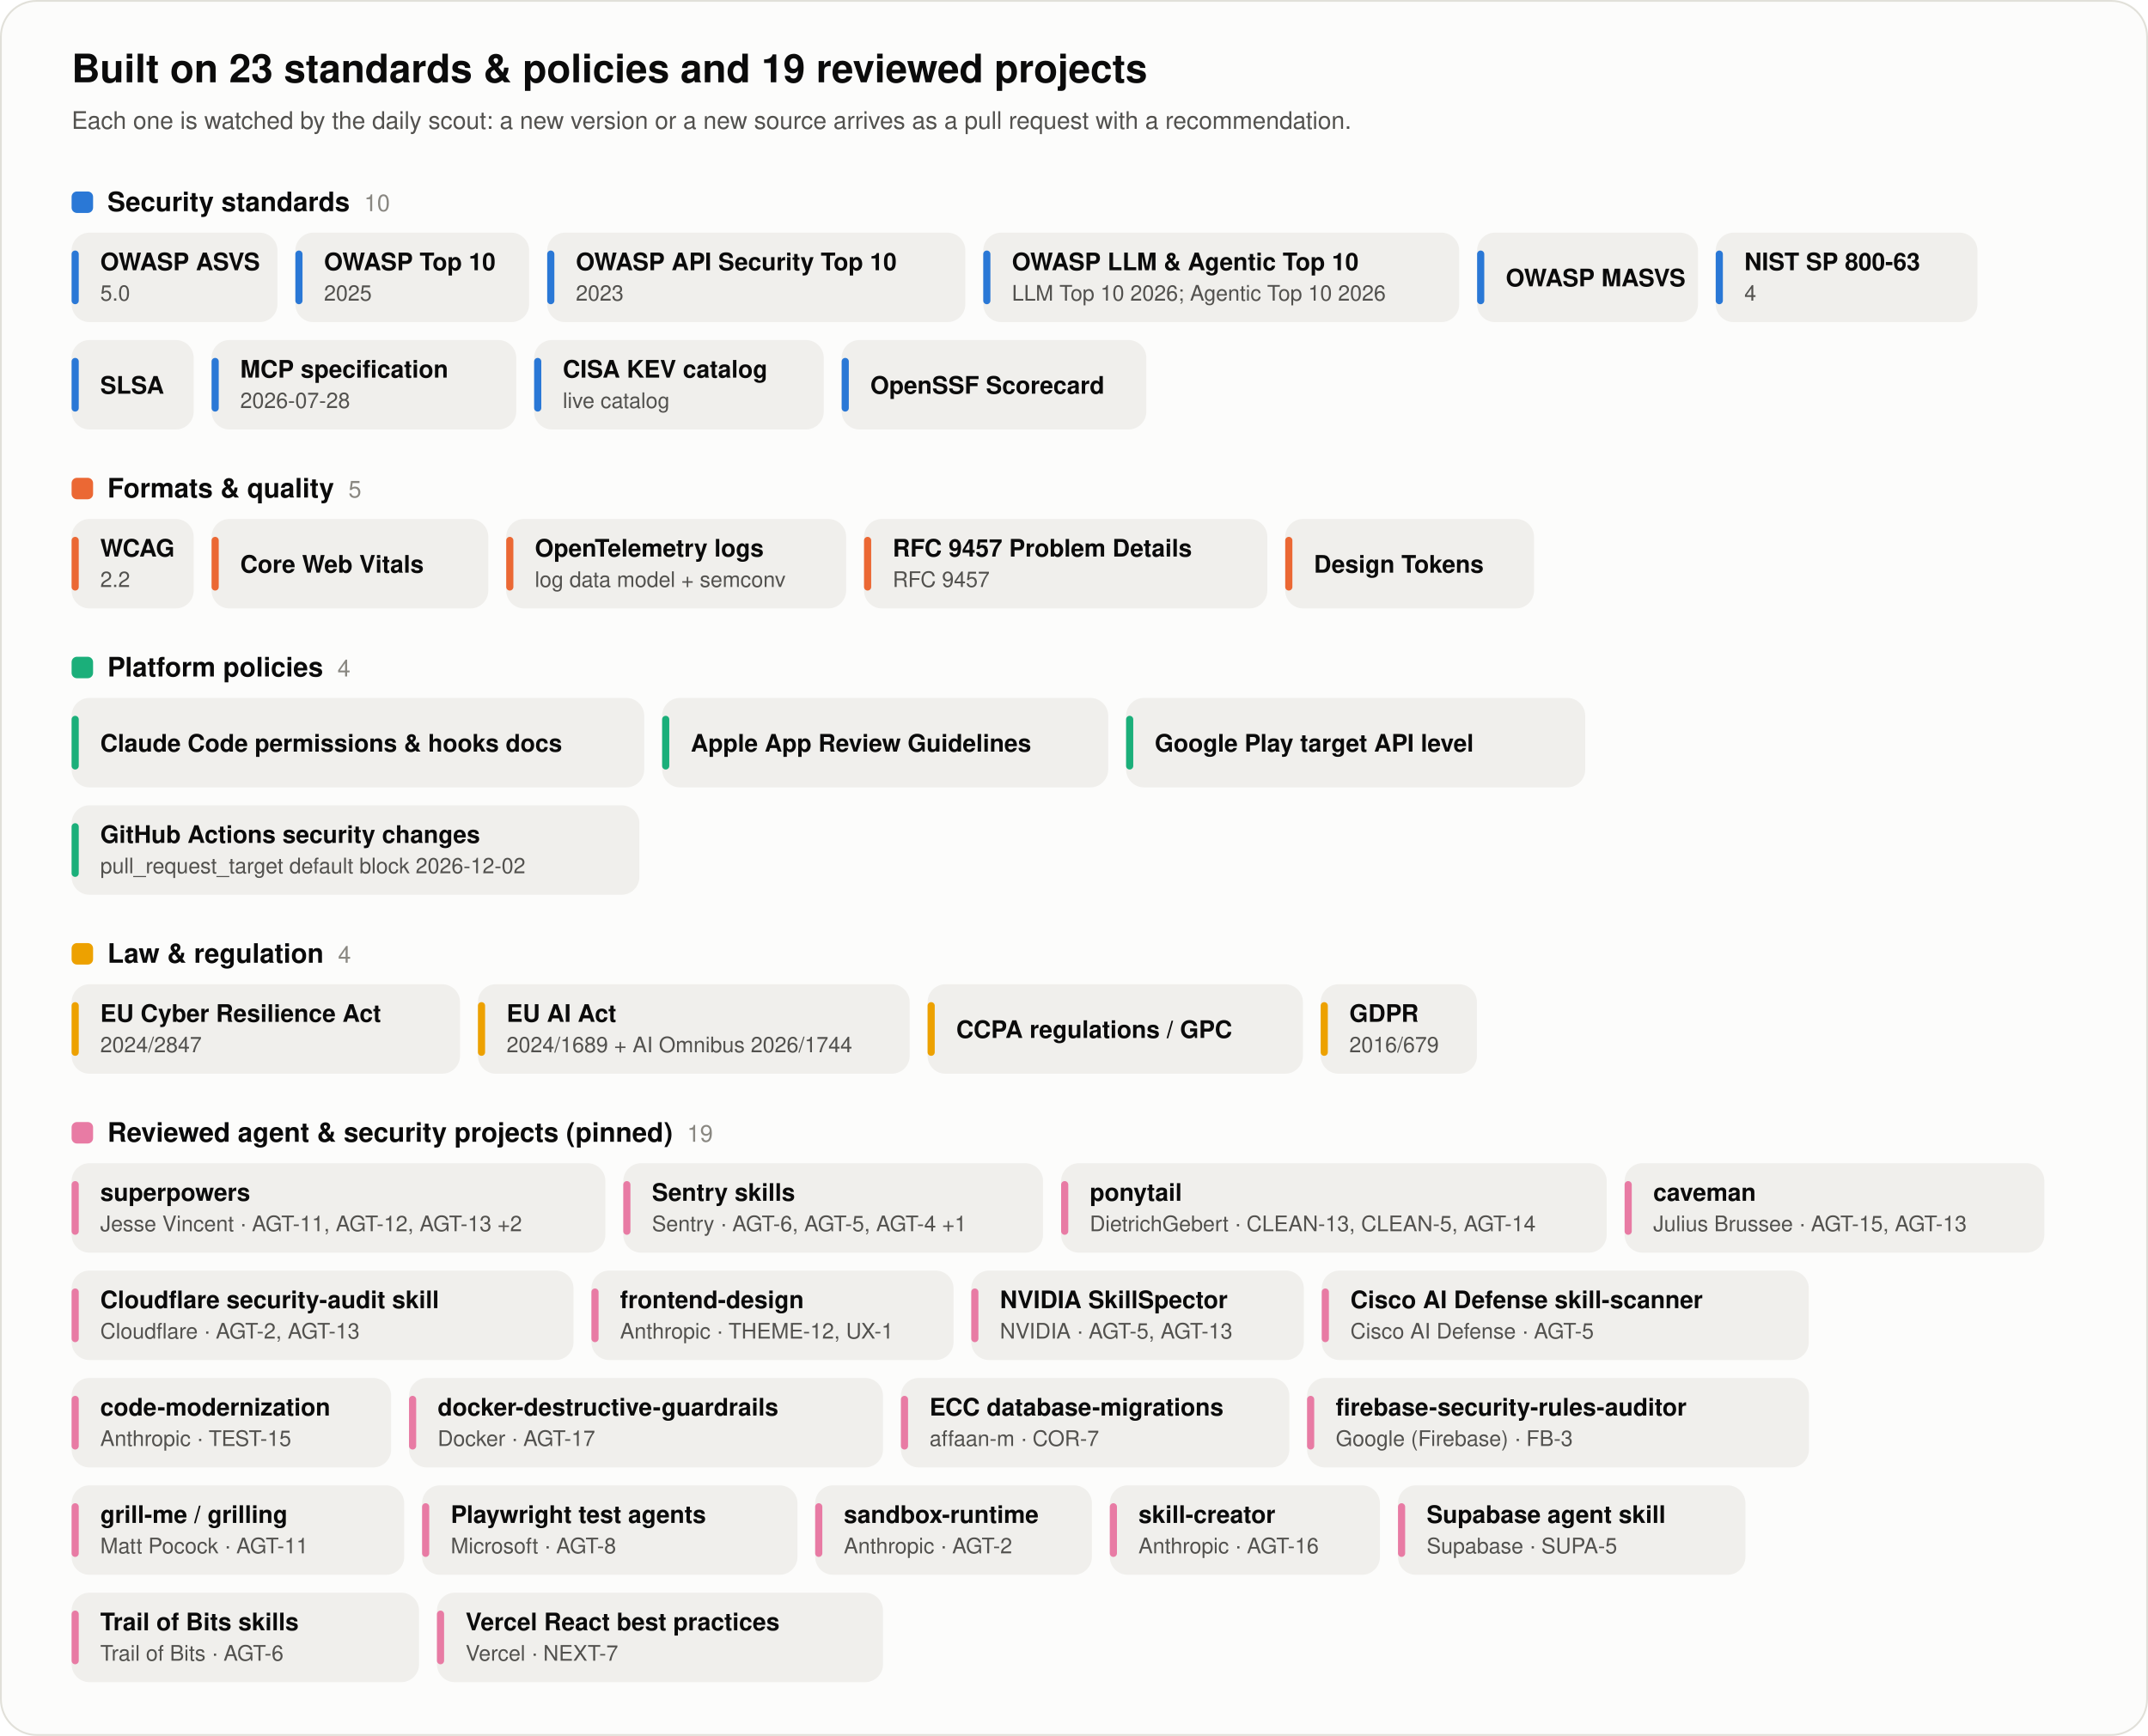
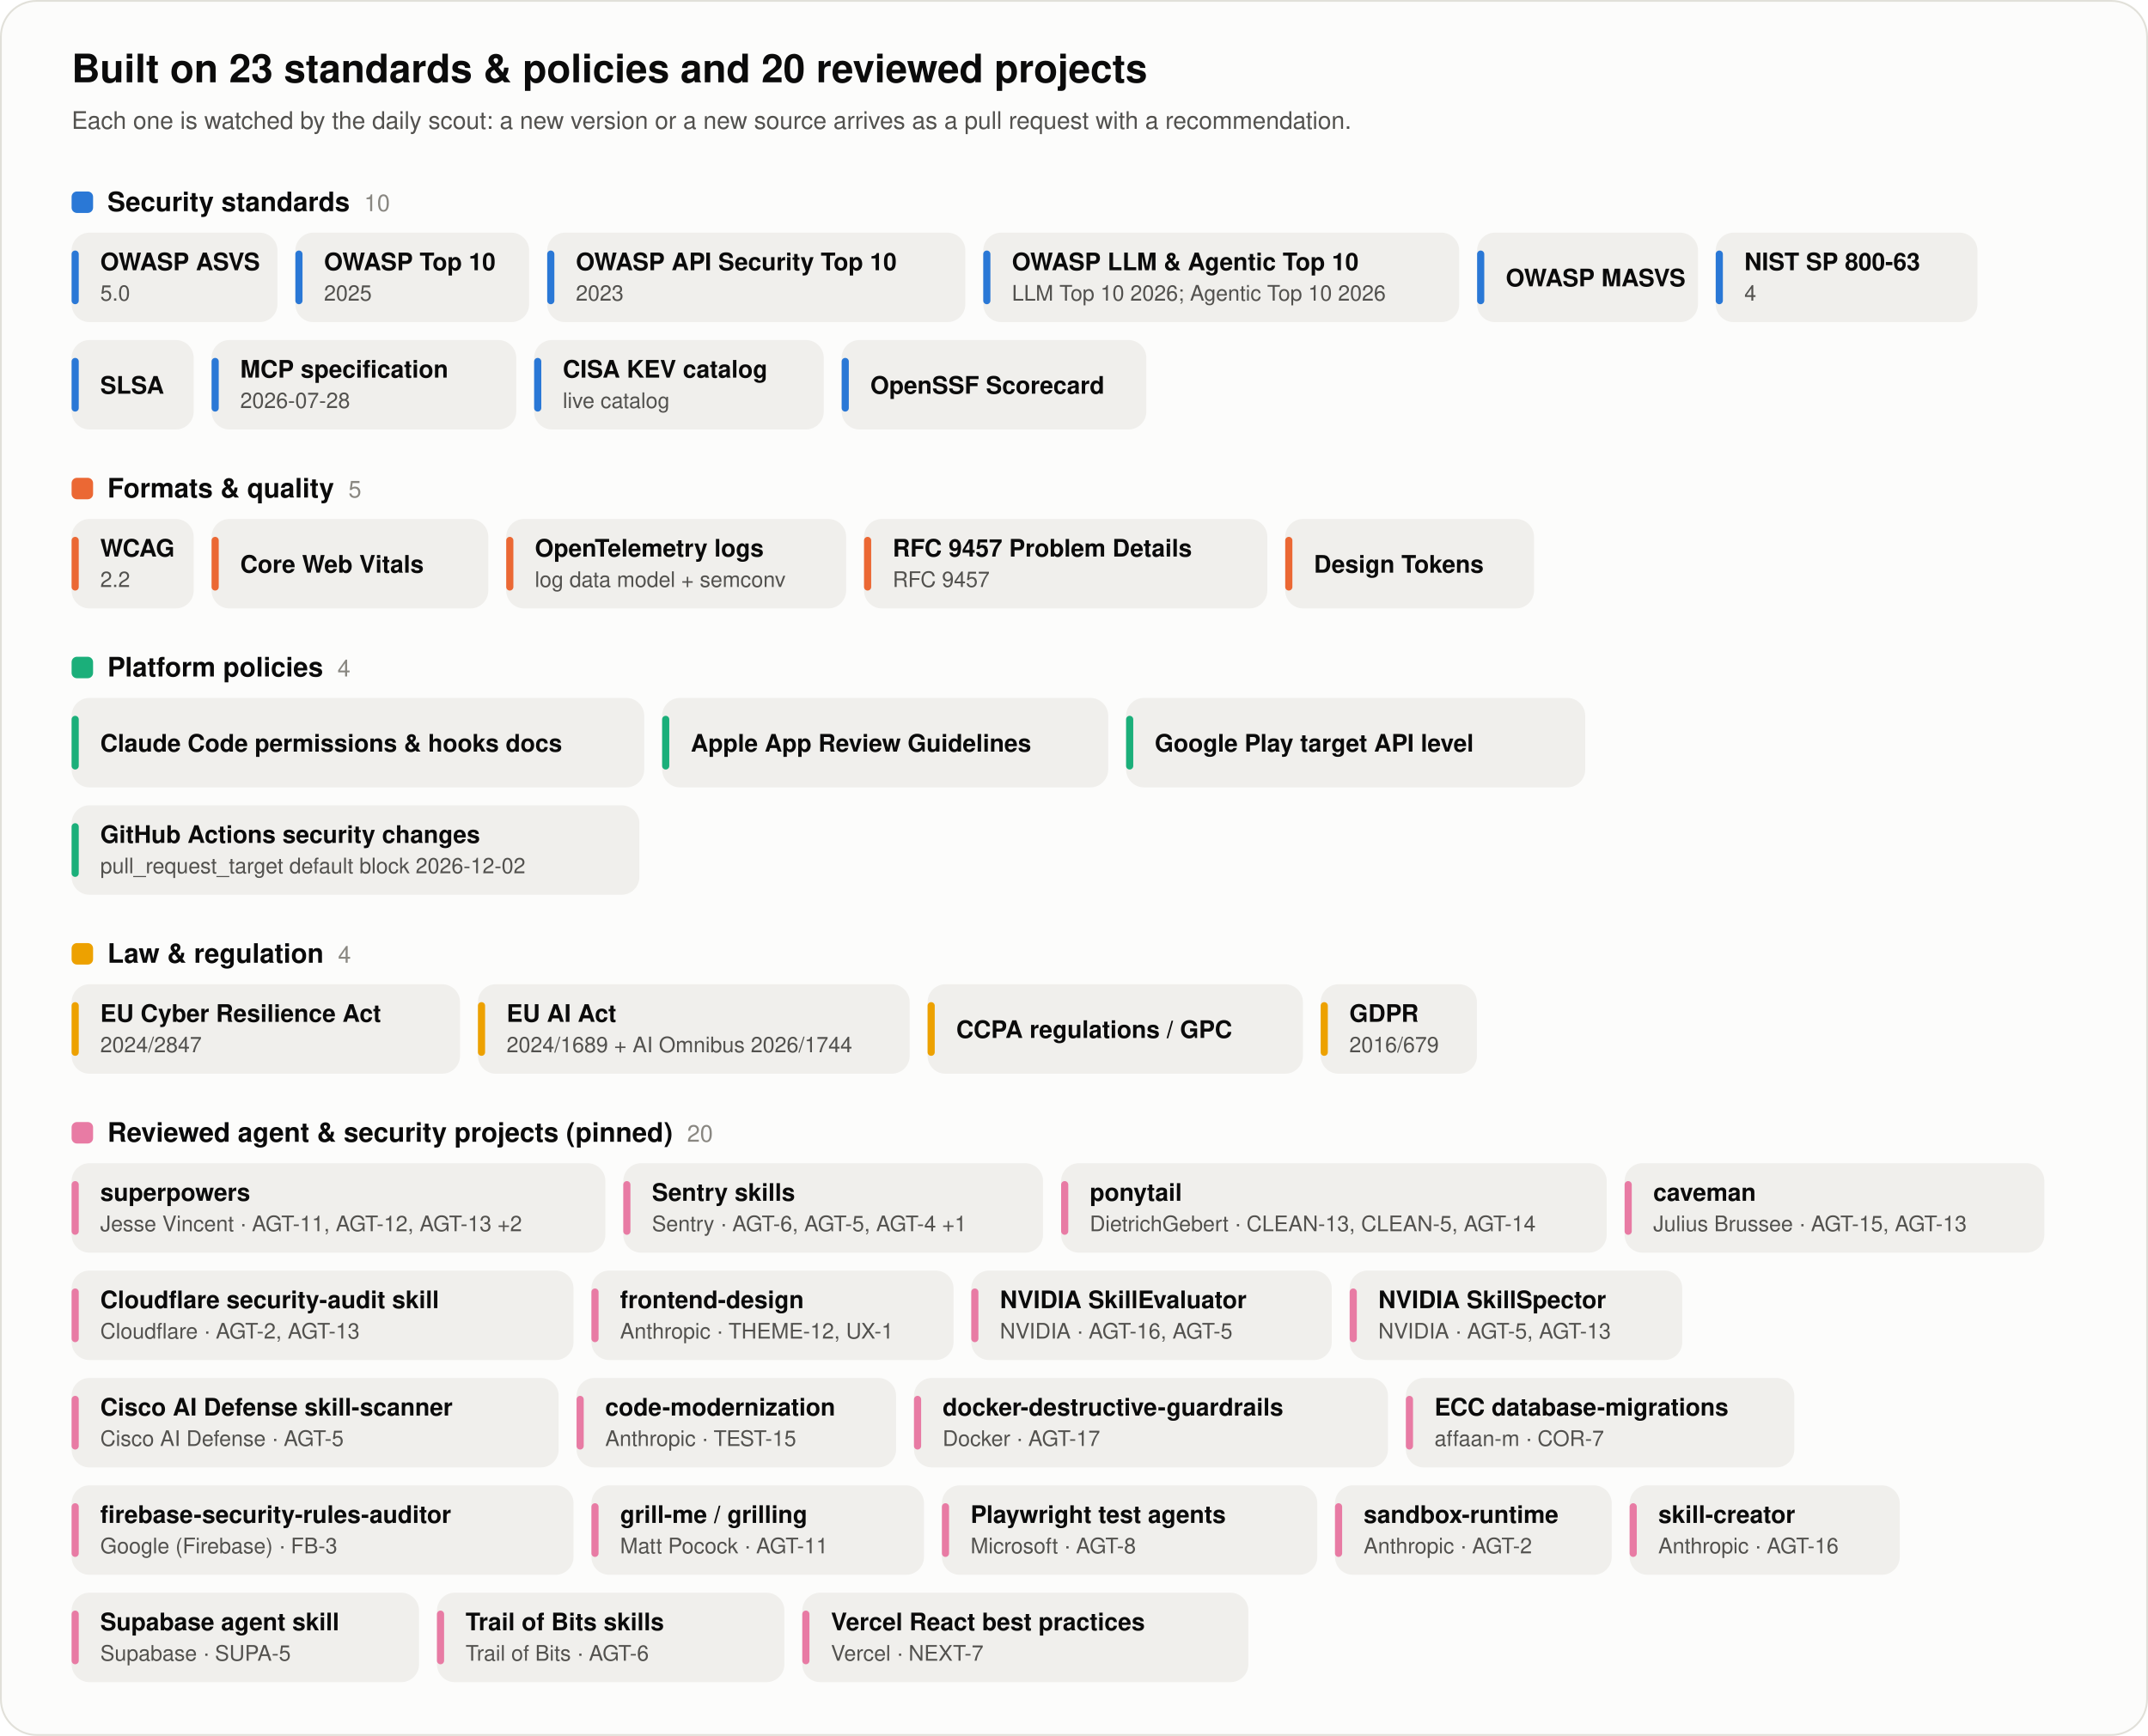
<svg xmlns="http://www.w3.org/2000/svg" width="1200" height="970" viewBox="0 0 1200 970" role="img" aria-labelledby="t d">
  <rect width="1200" height="970" rx="20" fill="#fcfcfb" />
  <rect x="0.5" y="0.5" width="1199" height="969" rx="20" fill="none" stroke="#e1e0d9" />
-   <text x="40" y="46" font-family="-apple-system, BlinkMacSystemFont, 'Segoe UI', Helvetica, Arial, sans-serif" font-size="22" font-weight="700" fill="#0b0b0b">Built on 23 standards &amp; policies and 19 reviewed projects</text>
+   <text x="40" y="46" font-family="-apple-system, BlinkMacSystemFont, 'Segoe UI', Helvetica, Arial, sans-serif" font-size="22" font-weight="700" fill="#0b0b0b">Built on 23 standards &amp; policies and 20 reviewed projects</text>
  <text x="40" y="72" font-family="-apple-system, BlinkMacSystemFont, 'Segoe UI', Helvetica, Arial, sans-serif" font-size="13.5" fill="#52514e">Each one is watched by the daily scout: a new version or a new source arrives as a pull request with a recommendation.</text>
  <g transform="translate(40,104)">
    <rect y="3" width="12" height="12" rx="3" fill="#2a78d6" />
    <text x="20" y="14" font-family="-apple-system, BlinkMacSystemFont, 'Segoe UI', Helvetica, Arial, sans-serif" font-size="15" font-weight="700" fill="#0b0b0b">Security standards<tspan dx="8" font-size="13" font-weight="400" fill="#898781">10</tspan>
    </text>
  </g>
  <g transform="translate(40.0,130)">
    <rect width="115.0" height="50" rx="10" fill="#f0efec" />
    <rect x="0" y="10" width="4" height="30" rx="2" fill="#2a78d6" />
    <text x="16" y="21" font-family="-apple-system, BlinkMacSystemFont, 'Segoe UI', Helvetica, Arial, sans-serif" font-size="13.5" font-weight="600" fill="#0b0b0b">OWASP ASVS</text>
    <text x="16" y="38" font-family="-apple-system, BlinkMacSystemFont, 'Segoe UI', Helvetica, Arial, sans-serif" font-size="12" fill="#52514e">5.0</text>
  </g>
  <g transform="translate(165.0,130)">
    <rect width="130.6" height="50" rx="10" fill="#f0efec" />
    <rect x="0" y="10" width="4" height="30" rx="2" fill="#2a78d6" />
    <text x="16" y="21" font-family="-apple-system, BlinkMacSystemFont, 'Segoe UI', Helvetica, Arial, sans-serif" font-size="13.5" font-weight="600" fill="#0b0b0b">OWASP Top 10</text>
    <text x="16" y="38" font-family="-apple-system, BlinkMacSystemFont, 'Segoe UI', Helvetica, Arial, sans-serif" font-size="12" fill="#52514e">2025</text>
  </g>
  <g transform="translate(305.7,130)">
    <rect width="233.6" height="50" rx="10" fill="#f0efec" />
    <rect x="0" y="10" width="4" height="30" rx="2" fill="#2a78d6" />
    <text x="16" y="21" font-family="-apple-system, BlinkMacSystemFont, 'Segoe UI', Helvetica, Arial, sans-serif" font-size="13.5" font-weight="600" fill="#0b0b0b">OWASP API Security Top 10</text>
    <text x="16" y="38" font-family="-apple-system, BlinkMacSystemFont, 'Segoe UI', Helvetica, Arial, sans-serif" font-size="12" fill="#52514e">2023</text>
  </g>
  <g transform="translate(549.3,130)">
    <rect width="265.9" height="50" rx="10" fill="#f0efec" />
    <rect x="0" y="10" width="4" height="30" rx="2" fill="#2a78d6" />
    <text x="16" y="21" font-family="-apple-system, BlinkMacSystemFont, 'Segoe UI', Helvetica, Arial, sans-serif" font-size="13.5" font-weight="600" fill="#0b0b0b">OWASP LLM &amp; Agentic Top 10</text>
    <text x="16" y="38" font-family="-apple-system, BlinkMacSystemFont, 'Segoe UI', Helvetica, Arial, sans-serif" font-size="12" fill="#52514e">LLM Top 10 2026; Agentic Top 10 2026</text>
  </g>
  <g transform="translate(825.2,130)">
    <rect width="123.4" height="50" rx="10" fill="#f0efec" />
    <rect x="0" y="10" width="4" height="30" rx="2" fill="#2a78d6" />
    <text x="16" y="30" font-family="-apple-system, BlinkMacSystemFont, 'Segoe UI', Helvetica, Arial, sans-serif" font-size="13.5" font-weight="600" fill="#0b0b0b">OWASP MASVS</text>
  </g>
  <g transform="translate(958.5,130)">
    <rect width="146.2" height="50" rx="10" fill="#f0efec" />
    <rect x="0" y="10" width="4" height="30" rx="2" fill="#2a78d6" />
    <text x="16" y="21" font-family="-apple-system, BlinkMacSystemFont, 'Segoe UI', Helvetica, Arial, sans-serif" font-size="13.5" font-weight="600" fill="#0b0b0b">NIST SP 800-63</text>
    <text x="16" y="38" font-family="-apple-system, BlinkMacSystemFont, 'Segoe UI', Helvetica, Arial, sans-serif" font-size="12" fill="#52514e">4</text>
  </g>
  <g transform="translate(40.0,190)">
    <rect width="68.2" height="50" rx="10" fill="#f0efec" />
    <rect x="0" y="10" width="4" height="30" rx="2" fill="#2a78d6" />
    <text x="16" y="30" font-family="-apple-system, BlinkMacSystemFont, 'Segoe UI', Helvetica, Arial, sans-serif" font-size="13.5" font-weight="600" fill="#0b0b0b">SLSA</text>
  </g>
  <g transform="translate(118.2,190)">
    <rect width="170.2" height="50" rx="10" fill="#f0efec" />
    <rect x="0" y="10" width="4" height="30" rx="2" fill="#2a78d6" />
    <text x="16" y="21" font-family="-apple-system, BlinkMacSystemFont, 'Segoe UI', Helvetica, Arial, sans-serif" font-size="13.5" font-weight="600" fill="#0b0b0b">MCP specification</text>
    <text x="16" y="38" font-family="-apple-system, BlinkMacSystemFont, 'Segoe UI', Helvetica, Arial, sans-serif" font-size="12" fill="#52514e">2026-07-28</text>
  </g>
  <g transform="translate(298.4,190)">
    <rect width="161.8" height="50" rx="10" fill="#f0efec" />
    <rect x="0" y="10" width="4" height="30" rx="2" fill="#2a78d6" />
    <text x="16" y="21" font-family="-apple-system, BlinkMacSystemFont, 'Segoe UI', Helvetica, Arial, sans-serif" font-size="13.5" font-weight="600" fill="#0b0b0b">CISA KEV catalog</text>
    <text x="16" y="38" font-family="-apple-system, BlinkMacSystemFont, 'Segoe UI', Helvetica, Arial, sans-serif" font-size="12" fill="#52514e">live catalog</text>
  </g>
  <g transform="translate(470.2,190)">
    <rect width="170.2" height="50" rx="10" fill="#f0efec" />
    <rect x="0" y="10" width="4" height="30" rx="2" fill="#2a78d6" />
    <text x="16" y="30" font-family="-apple-system, BlinkMacSystemFont, 'Segoe UI', Helvetica, Arial, sans-serif" font-size="13.5" font-weight="600" fill="#0b0b0b">OpenSSF Scorecard</text>
  </g>
  <g transform="translate(40,264)">
    <rect y="3" width="12" height="12" rx="3" fill="#eb6834" />
    <text x="20" y="14" font-family="-apple-system, BlinkMacSystemFont, 'Segoe UI', Helvetica, Arial, sans-serif" font-size="15" font-weight="700" fill="#0b0b0b">Formats &amp; quality<tspan dx="8" font-size="13" font-weight="400" fill="#898781">5</tspan>
    </text>
  </g>
  <g transform="translate(40.0,290)">
    <rect width="68.2" height="50" rx="10" fill="#f0efec" />
    <rect x="0" y="10" width="4" height="30" rx="2" fill="#eb6834" />
    <text x="16" y="21" font-family="-apple-system, BlinkMacSystemFont, 'Segoe UI', Helvetica, Arial, sans-serif" font-size="13.5" font-weight="600" fill="#0b0b0b">WCAG</text>
    <text x="16" y="38" font-family="-apple-system, BlinkMacSystemFont, 'Segoe UI', Helvetica, Arial, sans-serif" font-size="12" fill="#52514e">2.2</text>
  </g>
  <g transform="translate(118.2,290)">
    <rect width="154.6" height="50" rx="10" fill="#f0efec" />
    <rect x="0" y="10" width="4" height="30" rx="2" fill="#eb6834" />
    <text x="16" y="30" font-family="-apple-system, BlinkMacSystemFont, 'Segoe UI', Helvetica, Arial, sans-serif" font-size="13.5" font-weight="600" fill="#0b0b0b">Core Web Vitals</text>
  </g>
  <g transform="translate(282.8,290)">
    <rect width="189.9" height="50" rx="10" fill="#f0efec" />
    <rect x="0" y="10" width="4" height="30" rx="2" fill="#eb6834" />
    <text x="16" y="21" font-family="-apple-system, BlinkMacSystemFont, 'Segoe UI', Helvetica, Arial, sans-serif" font-size="13.5" font-weight="600" fill="#0b0b0b">OpenTelemetry logs</text>
    <text x="16" y="38" font-family="-apple-system, BlinkMacSystemFont, 'Segoe UI', Helvetica, Arial, sans-serif" font-size="12" fill="#52514e">log data model + semconv</text>
  </g>
  <g transform="translate(482.7,290)">
    <rect width="225.3" height="50" rx="10" fill="#f0efec" />
    <rect x="0" y="10" width="4" height="30" rx="2" fill="#eb6834" />
    <text x="16" y="21" font-family="-apple-system, BlinkMacSystemFont, 'Segoe UI', Helvetica, Arial, sans-serif" font-size="13.5" font-weight="600" fill="#0b0b0b">RFC 9457 Problem Details</text>
    <text x="16" y="38" font-family="-apple-system, BlinkMacSystemFont, 'Segoe UI', Helvetica, Arial, sans-serif" font-size="12" fill="#52514e">RFC 9457</text>
  </g>
  <g transform="translate(718.0,290)">
    <rect width="139.0" height="50" rx="10" fill="#f0efec" />
    <rect x="0" y="10" width="4" height="30" rx="2" fill="#eb6834" />
    <text x="16" y="30" font-family="-apple-system, BlinkMacSystemFont, 'Segoe UI', Helvetica, Arial, sans-serif" font-size="13.5" font-weight="600" fill="#0b0b0b">Design Tokens</text>
  </g>
  <g transform="translate(40,364)">
    <rect y="3" width="12" height="12" rx="3" fill="#1baf7a" />
    <text x="20" y="14" font-family="-apple-system, BlinkMacSystemFont, 'Segoe UI', Helvetica, Arial, sans-serif" font-size="15" font-weight="700" fill="#0b0b0b">Platform policies<tspan dx="8" font-size="13" font-weight="400" fill="#898781">4</tspan>
    </text>
  </g>
  <g transform="translate(40.0,390)">
    <rect width="319.9" height="50" rx="10" fill="#f0efec" />
    <rect x="0" y="10" width="4" height="30" rx="2" fill="#1baf7a" />
    <text x="16" y="30" font-family="-apple-system, BlinkMacSystemFont, 'Segoe UI', Helvetica, Arial, sans-serif" font-size="13.5" font-weight="600" fill="#0b0b0b">Claude Code permissions &amp; hooks docs</text>
  </g>
  <g transform="translate(369.9,390)">
    <rect width="249.2" height="50" rx="10" fill="#f0efec" />
    <rect x="0" y="10" width="4" height="30" rx="2" fill="#1baf7a" />
    <text x="16" y="30" font-family="-apple-system, BlinkMacSystemFont, 'Segoe UI', Helvetica, Arial, sans-serif" font-size="13.5" font-weight="600" fill="#0b0b0b">Apple App Review Guidelines</text>
  </g>
  <g transform="translate(629.1,390)">
    <rect width="256.5" height="50" rx="10" fill="#f0efec" />
    <rect x="0" y="10" width="4" height="30" rx="2" fill="#1baf7a" />
    <text x="16" y="30" font-family="-apple-system, BlinkMacSystemFont, 'Segoe UI', Helvetica, Arial, sans-serif" font-size="13.5" font-weight="600" fill="#0b0b0b">Google Play target API level</text>
  </g>
  <g transform="translate(40.0,450)">
    <rect width="317.2" height="50" rx="10" fill="#f0efec" />
    <rect x="0" y="10" width="4" height="30" rx="2" fill="#1baf7a" />
    <text x="16" y="21" font-family="-apple-system, BlinkMacSystemFont, 'Segoe UI', Helvetica, Arial, sans-serif" font-size="13.5" font-weight="600" fill="#0b0b0b">GitHub Actions security changes</text>
    <text x="16" y="38" font-family="-apple-system, BlinkMacSystemFont, 'Segoe UI', Helvetica, Arial, sans-serif" font-size="12" fill="#52514e">pull_request_target default block 2026-12-02</text>
  </g>
  <g transform="translate(40,524)">
    <rect y="3" width="12" height="12" rx="3" fill="#eda100" />
    <text x="20" y="14" font-family="-apple-system, BlinkMacSystemFont, 'Segoe UI', Helvetica, Arial, sans-serif" font-size="15" font-weight="700" fill="#0b0b0b">Law &amp; regulation<tspan dx="8" font-size="13" font-weight="400" fill="#898781">4</tspan>
    </text>
  </g>
  <g transform="translate(40.0,550)">
    <rect width="217.0" height="50" rx="10" fill="#f0efec" />
    <rect x="0" y="10" width="4" height="30" rx="2" fill="#eda100" />
    <text x="16" y="21" font-family="-apple-system, BlinkMacSystemFont, 'Segoe UI', Helvetica, Arial, sans-serif" font-size="13.5" font-weight="600" fill="#0b0b0b">EU Cyber Resilience Act</text>
    <text x="16" y="38" font-family="-apple-system, BlinkMacSystemFont, 'Segoe UI', Helvetica, Arial, sans-serif" font-size="12" fill="#52514e">2024/2847</text>
  </g>
  <g transform="translate(267.0,550)">
    <rect width="241.2" height="50" rx="10" fill="#f0efec" />
    <rect x="0" y="10" width="4" height="30" rx="2" fill="#eda100" />
    <text x="16" y="21" font-family="-apple-system, BlinkMacSystemFont, 'Segoe UI', Helvetica, Arial, sans-serif" font-size="13.5" font-weight="600" fill="#0b0b0b">EU AI Act</text>
    <text x="16" y="38" font-family="-apple-system, BlinkMacSystemFont, 'Segoe UI', Helvetica, Arial, sans-serif" font-size="12" fill="#52514e">2024/1689 + AI Omnibus 2026/1744</text>
  </g>
  <g transform="translate(518.2,550)">
    <rect width="209.7" height="50" rx="10" fill="#f0efec" />
    <rect x="0" y="10" width="4" height="30" rx="2" fill="#eda100" />
    <text x="16" y="30" font-family="-apple-system, BlinkMacSystemFont, 'Segoe UI', Helvetica, Arial, sans-serif" font-size="13.5" font-weight="600" fill="#0b0b0b">CCPA regulations / GPC</text>
  </g>
  <g transform="translate(737.8,550)">
    <rect width="87.3" height="50" rx="10" fill="#f0efec" />
    <rect x="0" y="10" width="4" height="30" rx="2" fill="#eda100" />
    <text x="16" y="21" font-family="-apple-system, BlinkMacSystemFont, 'Segoe UI', Helvetica, Arial, sans-serif" font-size="13.5" font-weight="600" fill="#0b0b0b">GDPR</text>
    <text x="16" y="38" font-family="-apple-system, BlinkMacSystemFont, 'Segoe UI', Helvetica, Arial, sans-serif" font-size="12" fill="#52514e">2016/679</text>
  </g>
  <g transform="translate(40,624)">
    <rect y="3" width="12" height="12" rx="3" fill="#e87ba4" />
-     <text x="20" y="14" font-family="-apple-system, BlinkMacSystemFont, 'Segoe UI', Helvetica, Arial, sans-serif" font-size="15" font-weight="700" fill="#0b0b0b">Reviewed agent &amp; security projects (pinned)<tspan dx="8" font-size="13" font-weight="400" fill="#898781">19</tspan>
+     <text x="20" y="14" font-family="-apple-system, BlinkMacSystemFont, 'Segoe UI', Helvetica, Arial, sans-serif" font-size="15" font-weight="700" fill="#0b0b0b">Reviewed agent &amp; security projects (pinned)<tspan dx="8" font-size="13" font-weight="400" fill="#898781">20</tspan>
    </text>
  </g>
  <g transform="translate(40.0,650)">
    <rect width="298.2" height="50" rx="10" fill="#f0efec" />
    <rect x="0" y="10" width="4" height="30" rx="2" fill="#e87ba4" />
    <text x="16" y="21" font-family="-apple-system, BlinkMacSystemFont, 'Segoe UI', Helvetica, Arial, sans-serif" font-size="13.5" font-weight="600" fill="#0b0b0b">superpowers</text>
    <text x="16" y="38" font-family="-apple-system, BlinkMacSystemFont, 'Segoe UI', Helvetica, Arial, sans-serif" font-size="12" fill="#52514e">Jesse Vincent · AGT-11, AGT-12, AGT-13 +2</text>
  </g>
  <g transform="translate(348.2,650)">
    <rect width="234.5" height="50" rx="10" fill="#f0efec" />
    <rect x="0" y="10" width="4" height="30" rx="2" fill="#e87ba4" />
    <text x="16" y="21" font-family="-apple-system, BlinkMacSystemFont, 'Segoe UI', Helvetica, Arial, sans-serif" font-size="13.5" font-weight="600" fill="#0b0b0b">Sentry skills</text>
    <text x="16" y="38" font-family="-apple-system, BlinkMacSystemFont, 'Segoe UI', Helvetica, Arial, sans-serif" font-size="12" fill="#52514e">Sentry · AGT-6, AGT-5, AGT-4 +1</text>
  </g>
  <g transform="translate(592.8,650)">
    <rect width="304.8" height="50" rx="10" fill="#f0efec" />
    <rect x="0" y="10" width="4" height="30" rx="2" fill="#e87ba4" />
    <text x="16" y="21" font-family="-apple-system, BlinkMacSystemFont, 'Segoe UI', Helvetica, Arial, sans-serif" font-size="13.5" font-weight="600" fill="#0b0b0b">ponytail</text>
    <text x="16" y="38" font-family="-apple-system, BlinkMacSystemFont, 'Segoe UI', Helvetica, Arial, sans-serif" font-size="12" fill="#52514e">DietrichGebert · CLEAN-13, CLEAN-5, AGT-14</text>
  </g>
  <g transform="translate(907.6,650)">
    <rect width="234.5" height="50" rx="10" fill="#f0efec" />
    <rect x="0" y="10" width="4" height="30" rx="2" fill="#e87ba4" />
    <text x="16" y="21" font-family="-apple-system, BlinkMacSystemFont, 'Segoe UI', Helvetica, Arial, sans-serif" font-size="13.5" font-weight="600" fill="#0b0b0b">caveman</text>
    <text x="16" y="38" font-family="-apple-system, BlinkMacSystemFont, 'Segoe UI', Helvetica, Arial, sans-serif" font-size="12" fill="#52514e">Julius Brussee · AGT-15, AGT-13</text>
  </g>
  <g transform="translate(40.0,710)">
    <rect width="280.4" height="50" rx="10" fill="#f0efec" />
    <rect x="0" y="10" width="4" height="30" rx="2" fill="#e87ba4" />
    <text x="16" y="21" font-family="-apple-system, BlinkMacSystemFont, 'Segoe UI', Helvetica, Arial, sans-serif" font-size="13.5" font-weight="600" fill="#0b0b0b">Cloudflare security-audit skill</text>
    <text x="16" y="38" font-family="-apple-system, BlinkMacSystemFont, 'Segoe UI', Helvetica, Arial, sans-serif" font-size="12" fill="#52514e">Cloudflare · AGT-2, AGT-13</text>
  </g>
  <g transform="translate(330.4,710)">
    <rect width="202.3" height="50" rx="10" fill="#f0efec" />
    <rect x="0" y="10" width="4" height="30" rx="2" fill="#e87ba4" />
    <text x="16" y="21" font-family="-apple-system, BlinkMacSystemFont, 'Segoe UI', Helvetica, Arial, sans-serif" font-size="13.5" font-weight="600" fill="#0b0b0b">frontend-design</text>
    <text x="16" y="38" font-family="-apple-system, BlinkMacSystemFont, 'Segoe UI', Helvetica, Arial, sans-serif" font-size="12" fill="#52514e">Anthropic · THEME-12, UX-1</text>
  </g>
  <g transform="translate(542.6,710)">
+     <rect width="201.4" height="50" rx="10" fill="#f0efec" />
+     <rect x="0" y="10" width="4" height="30" rx="2" fill="#e87ba4" />
+     <text x="16" y="21" font-family="-apple-system, BlinkMacSystemFont, 'Segoe UI', Helvetica, Arial, sans-serif" font-size="13.5" font-weight="600" fill="#0b0b0b">NVIDIA SkillEvaluator</text>
+     <text x="16" y="38" font-family="-apple-system, BlinkMacSystemFont, 'Segoe UI', Helvetica, Arial, sans-serif" font-size="12" fill="#52514e">NVIDIA · AGT-16, AGT-5</text>
+   </g>
+   <g transform="translate(754.0,710)">
    <rect width="185.8" height="50" rx="10" fill="#f0efec" />
    <rect x="0" y="10" width="4" height="30" rx="2" fill="#e87ba4" />
    <text x="16" y="21" font-family="-apple-system, BlinkMacSystemFont, 'Segoe UI', Helvetica, Arial, sans-serif" font-size="13.5" font-weight="600" fill="#0b0b0b">NVIDIA SkillSpector</text>
    <text x="16" y="38" font-family="-apple-system, BlinkMacSystemFont, 'Segoe UI', Helvetica, Arial, sans-serif" font-size="12" fill="#52514e">NVIDIA · AGT-5, AGT-13</text>
  </g>
-   <g transform="translate(738.4,710)">
+   <g transform="translate(40.0,770)">
    <rect width="272.1" height="50" rx="10" fill="#f0efec" />
    <rect x="0" y="10" width="4" height="30" rx="2" fill="#e87ba4" />
    <text x="16" y="21" font-family="-apple-system, BlinkMacSystemFont, 'Segoe UI', Helvetica, Arial, sans-serif" font-size="13.5" font-weight="600" fill="#0b0b0b">Cisco AI Defense skill-scanner</text>
    <text x="16" y="38" font-family="-apple-system, BlinkMacSystemFont, 'Segoe UI', Helvetica, Arial, sans-serif" font-size="12" fill="#52514e">Cisco AI Defense · AGT-5</text>
  </g>
-   <g transform="translate(40.0,770)">
+   <g transform="translate(322.1,770)">
    <rect width="178.5" height="50" rx="10" fill="#f0efec" />
    <rect x="0" y="10" width="4" height="30" rx="2" fill="#e87ba4" />
    <text x="16" y="21" font-family="-apple-system, BlinkMacSystemFont, 'Segoe UI', Helvetica, Arial, sans-serif" font-size="13.5" font-weight="600" fill="#0b0b0b">code-modernization</text>
    <text x="16" y="38" font-family="-apple-system, BlinkMacSystemFont, 'Segoe UI', Helvetica, Arial, sans-serif" font-size="12" fill="#52514e">Anthropic · TEST-15</text>
  </g>
-   <g transform="translate(228.5,770)">
+   <g transform="translate(510.6,770)">
    <rect width="264.8" height="50" rx="10" fill="#f0efec" />
    <rect x="0" y="10" width="4" height="30" rx="2" fill="#e87ba4" />
    <text x="16" y="21" font-family="-apple-system, BlinkMacSystemFont, 'Segoe UI', Helvetica, Arial, sans-serif" font-size="13.5" font-weight="600" fill="#0b0b0b">docker-destructive-guardrails</text>
    <text x="16" y="38" font-family="-apple-system, BlinkMacSystemFont, 'Segoe UI', Helvetica, Arial, sans-serif" font-size="12" fill="#52514e">Docker · AGT-17</text>
  </g>
-   <g transform="translate(503.3,770)">
+   <g transform="translate(785.4,770)">
    <rect width="217.0" height="50" rx="10" fill="#f0efec" />
    <rect x="0" y="10" width="4" height="30" rx="2" fill="#e87ba4" />
    <text x="16" y="21" font-family="-apple-system, BlinkMacSystemFont, 'Segoe UI', Helvetica, Arial, sans-serif" font-size="13.5" font-weight="600" fill="#0b0b0b">ECC database-migrations</text>
    <text x="16" y="38" font-family="-apple-system, BlinkMacSystemFont, 'Segoe UI', Helvetica, Arial, sans-serif" font-size="12" fill="#52514e">affaan-m · COR-7</text>
  </g>
-   <g transform="translate(730.2,770)">
+   <g transform="translate(40.0,830)">
    <rect width="280.4" height="50" rx="10" fill="#f0efec" />
    <rect x="0" y="10" width="4" height="30" rx="2" fill="#e87ba4" />
    <text x="16" y="21" font-family="-apple-system, BlinkMacSystemFont, 'Segoe UI', Helvetica, Arial, sans-serif" font-size="13.5" font-weight="600" fill="#0b0b0b">firebase-security-rules-auditor</text>
    <text x="16" y="38" font-family="-apple-system, BlinkMacSystemFont, 'Segoe UI', Helvetica, Arial, sans-serif" font-size="12" fill="#52514e">Google (Firebase) · FB-3</text>
  </g>
-   <g transform="translate(40.0,830)">
+   <g transform="translate(330.4,830)">
    <rect width="185.8" height="50" rx="10" fill="#f0efec" />
    <rect x="0" y="10" width="4" height="30" rx="2" fill="#e87ba4" />
    <text x="16" y="21" font-family="-apple-system, BlinkMacSystemFont, 'Segoe UI', Helvetica, Arial, sans-serif" font-size="13.5" font-weight="600" fill="#0b0b0b">grill-me / grilling</text>
    <text x="16" y="38" font-family="-apple-system, BlinkMacSystemFont, 'Segoe UI', Helvetica, Arial, sans-serif" font-size="12" fill="#52514e">Matt Pocock · AGT-11</text>
  </g>
-   <g transform="translate(235.8,830)">
+   <g transform="translate(526.2,830)">
    <rect width="209.7" height="50" rx="10" fill="#f0efec" />
    <rect x="0" y="10" width="4" height="30" rx="2" fill="#e87ba4" />
    <text x="16" y="21" font-family="-apple-system, BlinkMacSystemFont, 'Segoe UI', Helvetica, Arial, sans-serif" font-size="13.5" font-weight="600" fill="#0b0b0b">Playwright test agents</text>
    <text x="16" y="38" font-family="-apple-system, BlinkMacSystemFont, 'Segoe UI', Helvetica, Arial, sans-serif" font-size="12" fill="#52514e">Microsoft · AGT-8</text>
  </g>
-   <g transform="translate(455.4,830)">
+   <g transform="translate(745.8,830)">
    <rect width="154.6" height="50" rx="10" fill="#f0efec" />
    <rect x="0" y="10" width="4" height="30" rx="2" fill="#e87ba4" />
    <text x="16" y="21" font-family="-apple-system, BlinkMacSystemFont, 'Segoe UI', Helvetica, Arial, sans-serif" font-size="13.5" font-weight="600" fill="#0b0b0b">sandbox-runtime</text>
    <text x="16" y="38" font-family="-apple-system, BlinkMacSystemFont, 'Segoe UI', Helvetica, Arial, sans-serif" font-size="12" fill="#52514e">Anthropic · AGT-2</text>
  </g>
-   <g transform="translate(620.0,830)">
+   <g transform="translate(910.4,830)">
    <rect width="150.9" height="50" rx="10" fill="#f0efec" />
    <rect x="0" y="10" width="4" height="30" rx="2" fill="#e87ba4" />
    <text x="16" y="21" font-family="-apple-system, BlinkMacSystemFont, 'Segoe UI', Helvetica, Arial, sans-serif" font-size="13.5" font-weight="600" fill="#0b0b0b">skill-creator</text>
    <text x="16" y="38" font-family="-apple-system, BlinkMacSystemFont, 'Segoe UI', Helvetica, Arial, sans-serif" font-size="12" fill="#52514e">Anthropic · AGT-16</text>
  </g>
-   <g transform="translate(781.0,830)">
+   <g transform="translate(40.0,890)">
    <rect width="194.1" height="50" rx="10" fill="#f0efec" />
    <rect x="0" y="10" width="4" height="30" rx="2" fill="#e87ba4" />
    <text x="16" y="21" font-family="-apple-system, BlinkMacSystemFont, 'Segoe UI', Helvetica, Arial, sans-serif" font-size="13.5" font-weight="600" fill="#0b0b0b">Supabase agent skill</text>
    <text x="16" y="38" font-family="-apple-system, BlinkMacSystemFont, 'Segoe UI', Helvetica, Arial, sans-serif" font-size="12" fill="#52514e">Supabase · SUPA-5</text>
  </g>
-   <g transform="translate(40.0,890)">
+   <g transform="translate(244.1,890)">
    <rect width="194.1" height="50" rx="10" fill="#f0efec" />
    <rect x="0" y="10" width="4" height="30" rx="2" fill="#e87ba4" />
    <text x="16" y="21" font-family="-apple-system, BlinkMacSystemFont, 'Segoe UI', Helvetica, Arial, sans-serif" font-size="13.5" font-weight="600" fill="#0b0b0b">Trail of Bits skills</text>
    <text x="16" y="38" font-family="-apple-system, BlinkMacSystemFont, 'Segoe UI', Helvetica, Arial, sans-serif" font-size="12" fill="#52514e">Trail of Bits · AGT-6</text>
  </g>
-   <g transform="translate(244.1,890)">
+   <g transform="translate(448.2,890)">
    <rect width="249.2" height="50" rx="10" fill="#f0efec" />
    <rect x="0" y="10" width="4" height="30" rx="2" fill="#e87ba4" />
    <text x="16" y="21" font-family="-apple-system, BlinkMacSystemFont, 'Segoe UI', Helvetica, Arial, sans-serif" font-size="13.5" font-weight="600" fill="#0b0b0b">Vercel React best practices</text>
    <text x="16" y="38" font-family="-apple-system, BlinkMacSystemFont, 'Segoe UI', Helvetica, Arial, sans-serif" font-size="12" fill="#52514e">Vercel · NEXT-7</text>
  </g>
</svg>
